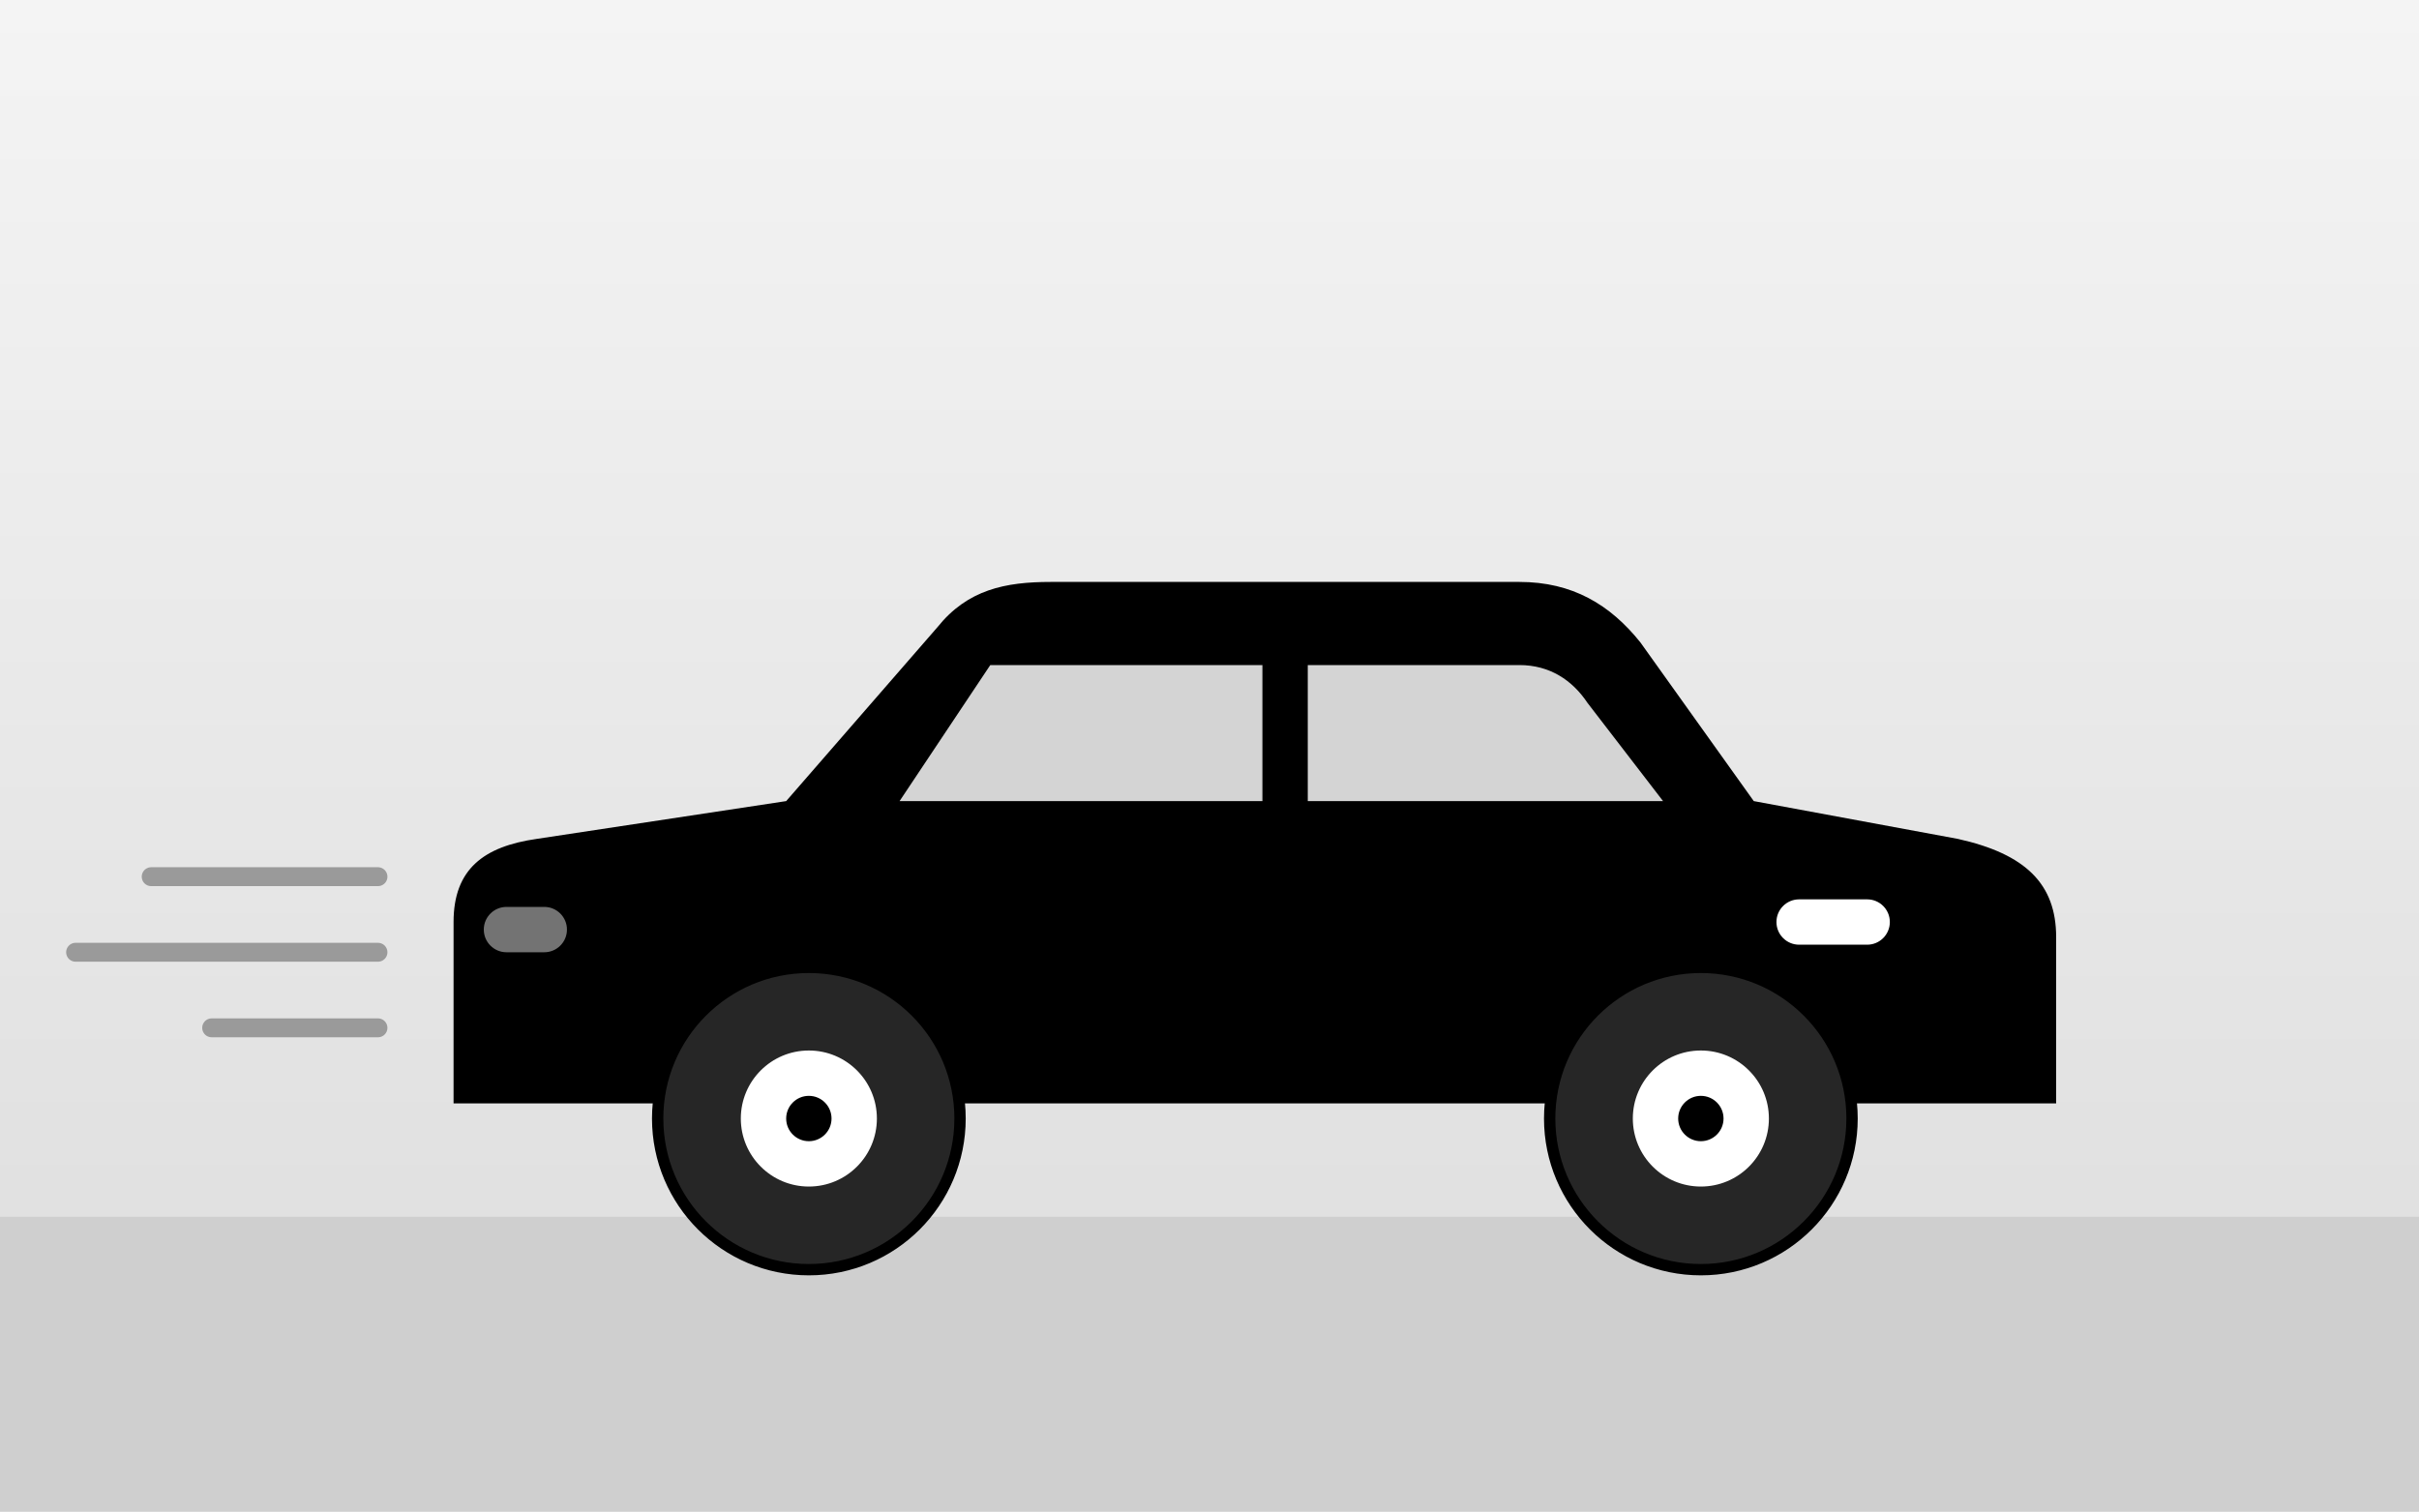
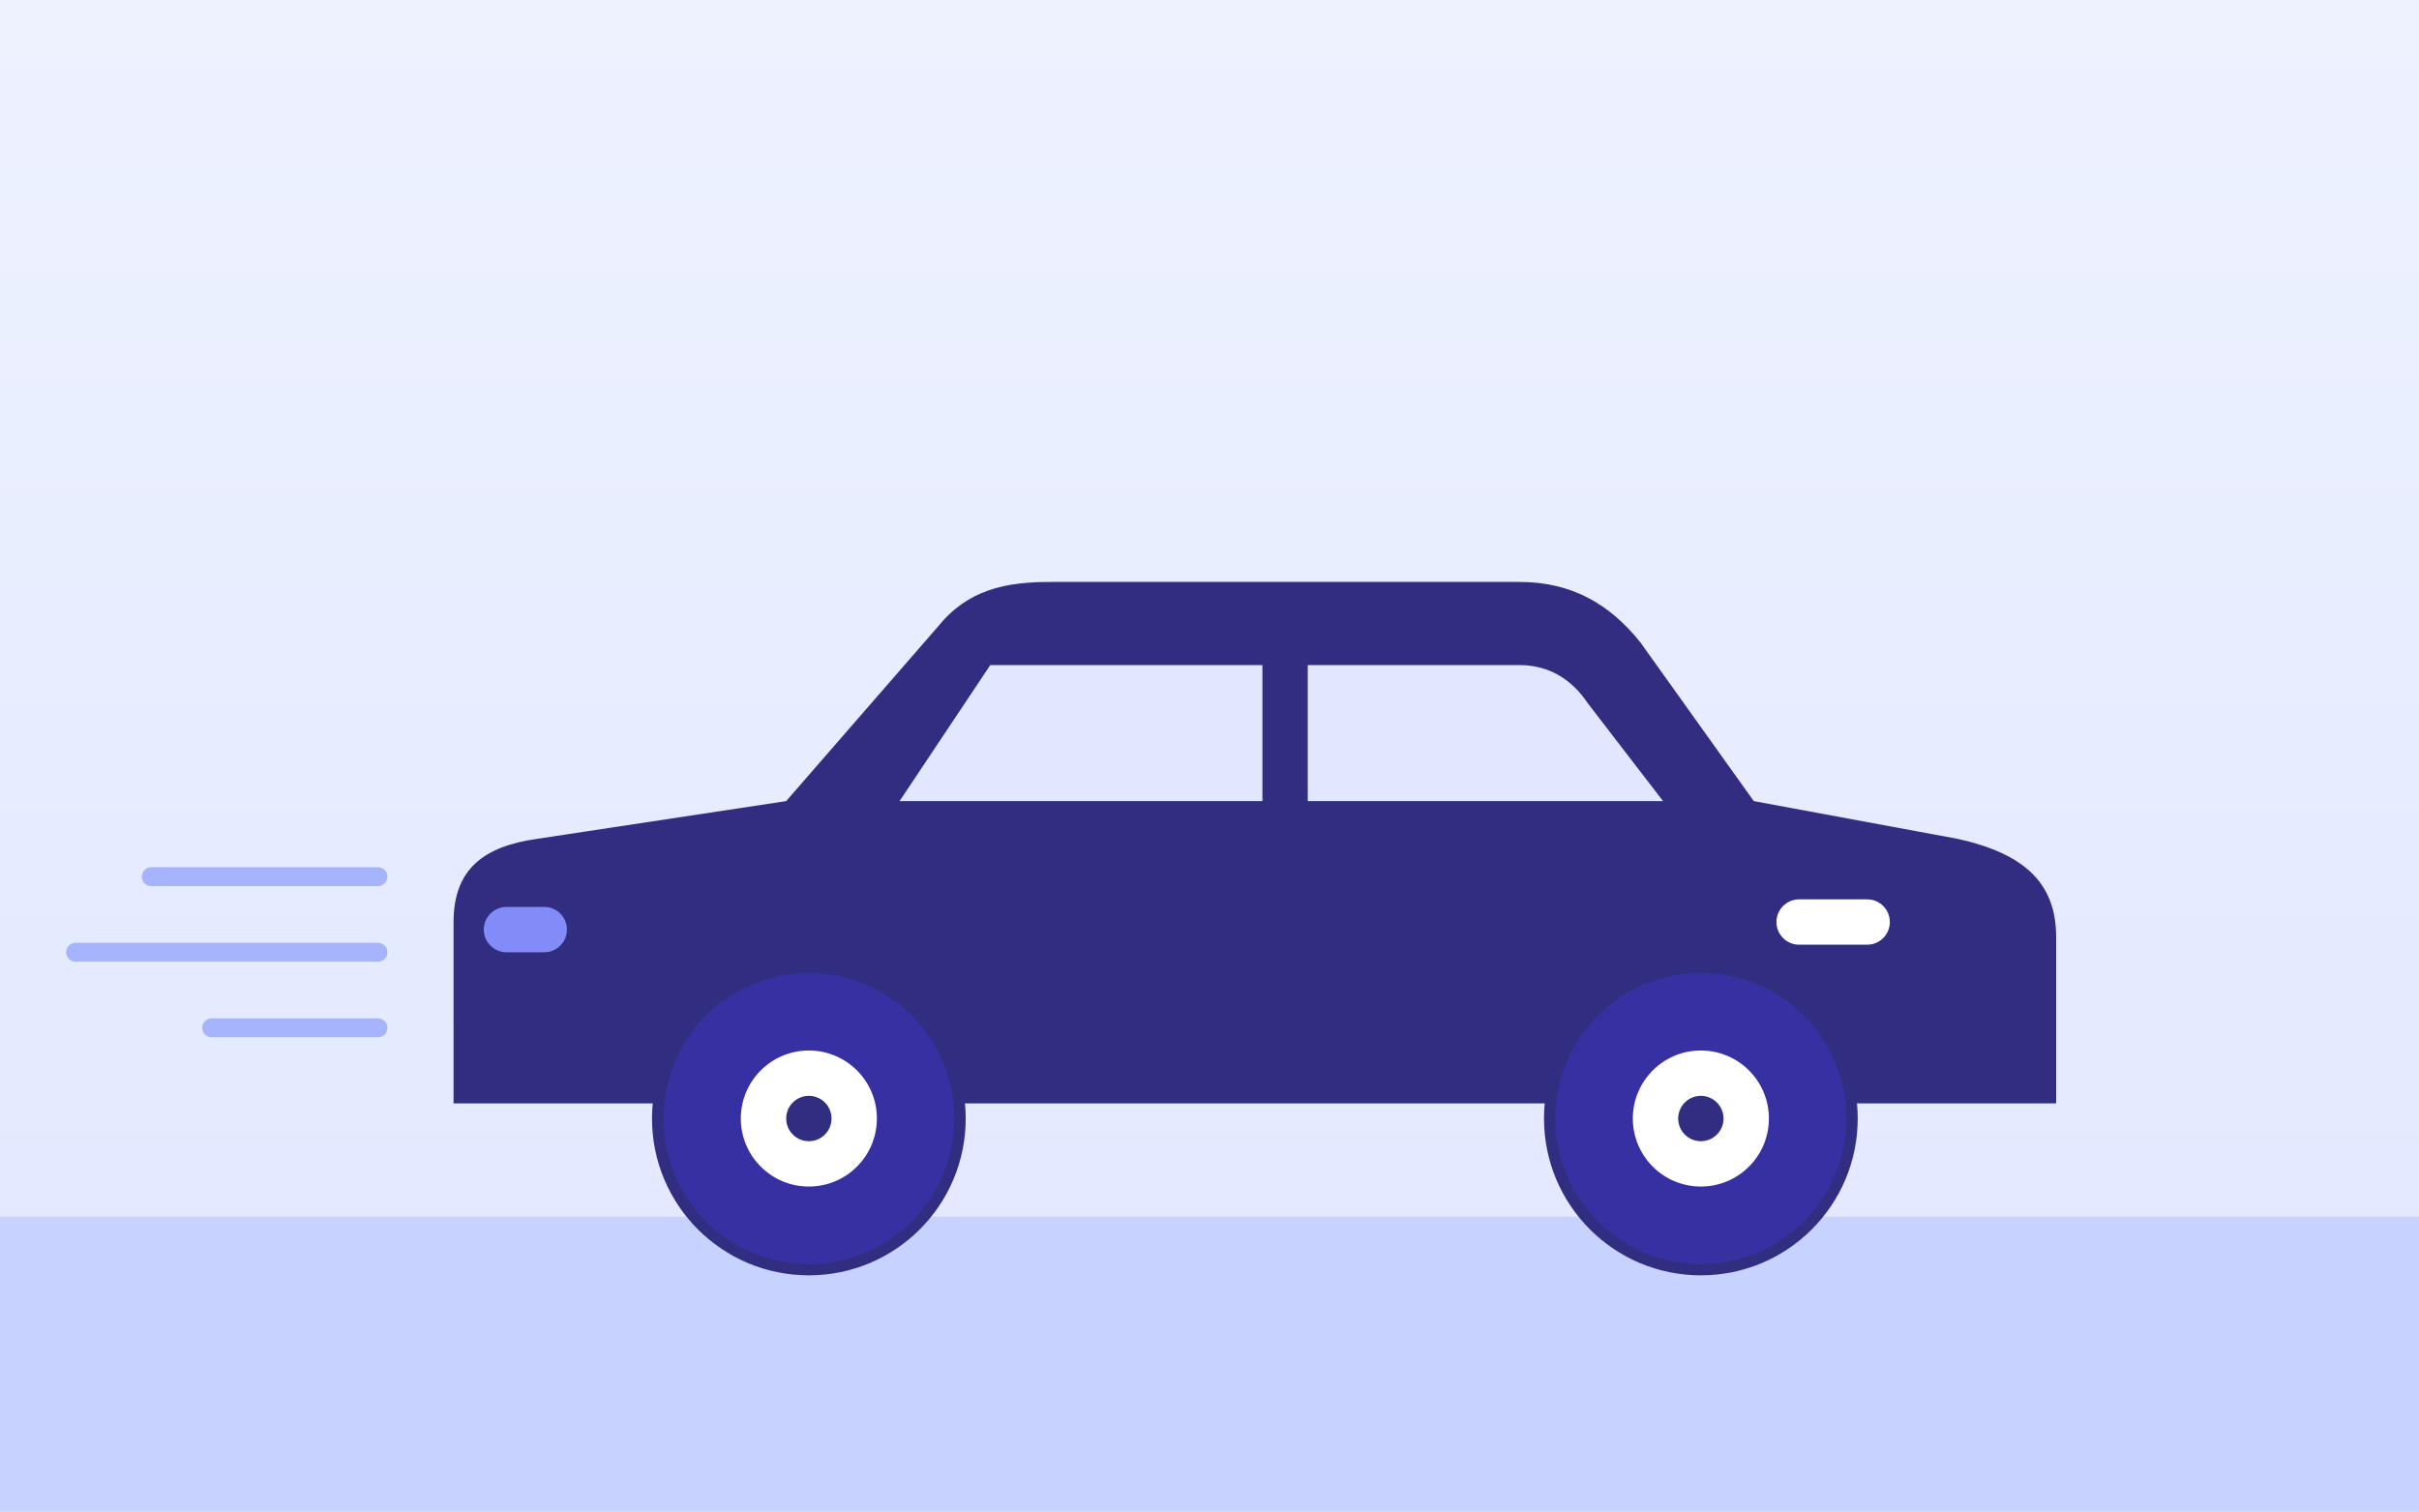
<svg xmlns="http://www.w3.org/2000/svg" viewBox="0 0 640 400" preserveAspectRatio="xMidYMid slice">
  <defs>
    <linearGradient id="g" x1="0" y1="0" x2="0" y2="1">
-       <stop offset="0" stop-color="#F4F4F4" />
-       <stop offset="1" stop-color="#DCDCDC" />
+       <stop offset="0" stop-color="#EEF2FF" />
+       <stop offset="1" stop-color="#E0E7FF" />
    </linearGradient>
  </defs>
  <rect width="640" height="400" fill="url(#g)" />
-   <rect y="322" width="640" height="78" fill="#CFCFCF" />
-   <path d="M40 232h60M20 252h80M56 272h44" stroke="#9A9A9A" stroke-width="5" stroke-linecap="round" />
-   <path d="M120 292v-48c0-14 8-20 22-22l66-10 40-46c8-10 18-12 30-12h124c14 0 24 6 32 16l30 42 54 10c18 4 26 12 26 26v44z" fill="#000" />
-   <path d="M262 176h72v36H238z" fill="#D4D4D4" />
-   <path d="M346 176h56c8 0 14 4 18 10l20 26H346z" fill="#D4D4D4" />
+   <rect y="322" width="640" height="78" fill="#C7D2FE" />
+   <path d="M40 232h60M20 252h80M56 272h44" stroke="#A5B4FC" stroke-width="5" stroke-linecap="round" />
+   <path d="M120 292v-48c0-14 8-20 22-22l66-10 40-46c8-10 18-12 30-12h124c14 0 24 6 32 16l30 42 54 10c18 4 26 12 26 26v44z" fill="#312E81" />
+   <path d="M262 176h72v36H238z" fill="#E0E7FF" />
+   <path d="M346 176h56c8 0 14 4 18 10l20 26H346z" fill="#E0E7FF" />
  <rect x="470" y="238" width="30" height="12" rx="6" fill="#fff" />
-   <rect x="128" y="240" width="22" height="12" rx="6" fill="#737373" />
-   <circle cx="214" cy="296" r="40" fill="#262626" stroke="#000" stroke-width="3" stroke-linejoin="round" />
+   <rect x="128" y="240" width="22" height="12" rx="6" fill="#818CF8" />
+   <circle cx="214" cy="296" r="40" fill="#3730A3" stroke="#312E81" stroke-width="3" stroke-linejoin="round" />
  <circle cx="214" cy="296" r="18" fill="#fff" />
-   <circle cx="214" cy="296" r="6" fill="#000" />
-   <circle cx="450" cy="296" r="40" fill="#262626" stroke="#000" stroke-width="3" stroke-linejoin="round" />
+   <circle cx="214" cy="296" r="6" fill="#312E81" />
+   <circle cx="450" cy="296" r="40" fill="#3730A3" stroke="#312E81" stroke-width="3" stroke-linejoin="round" />
  <circle cx="450" cy="296" r="18" fill="#fff" />
-   <circle cx="450" cy="296" r="6" fill="#000" />
+   <circle cx="450" cy="296" r="6" fill="#312E81" />
</svg>
